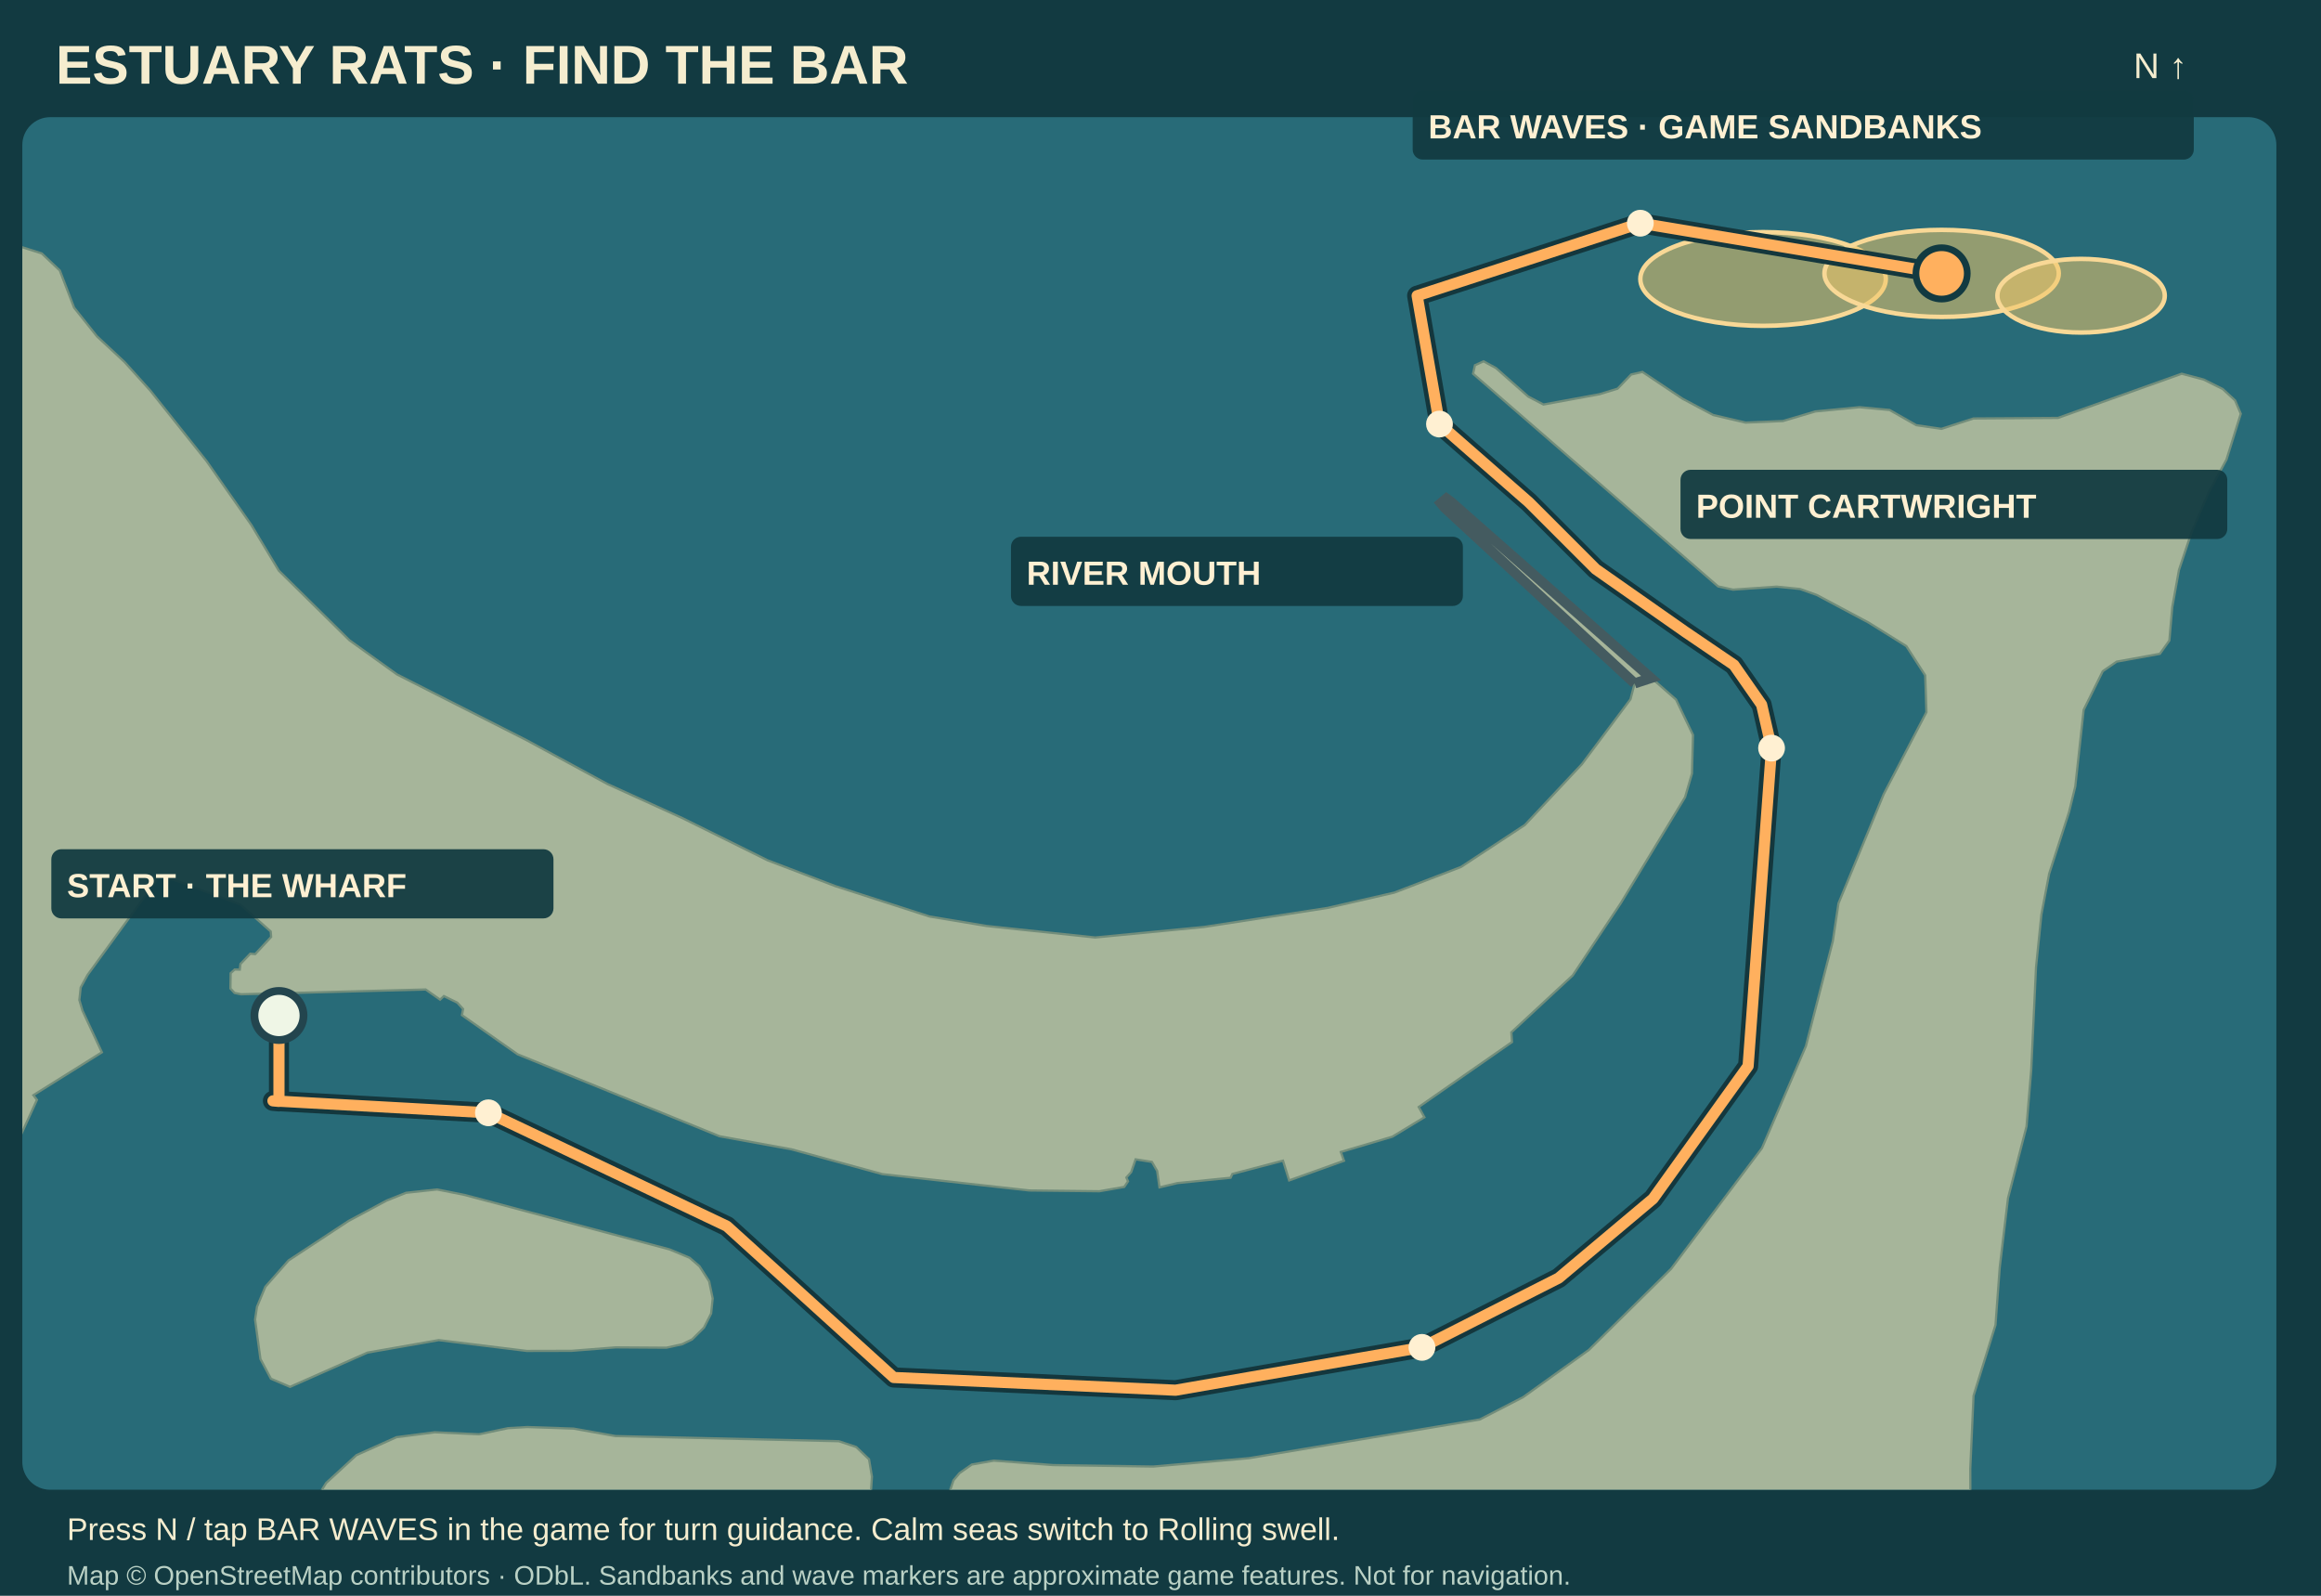
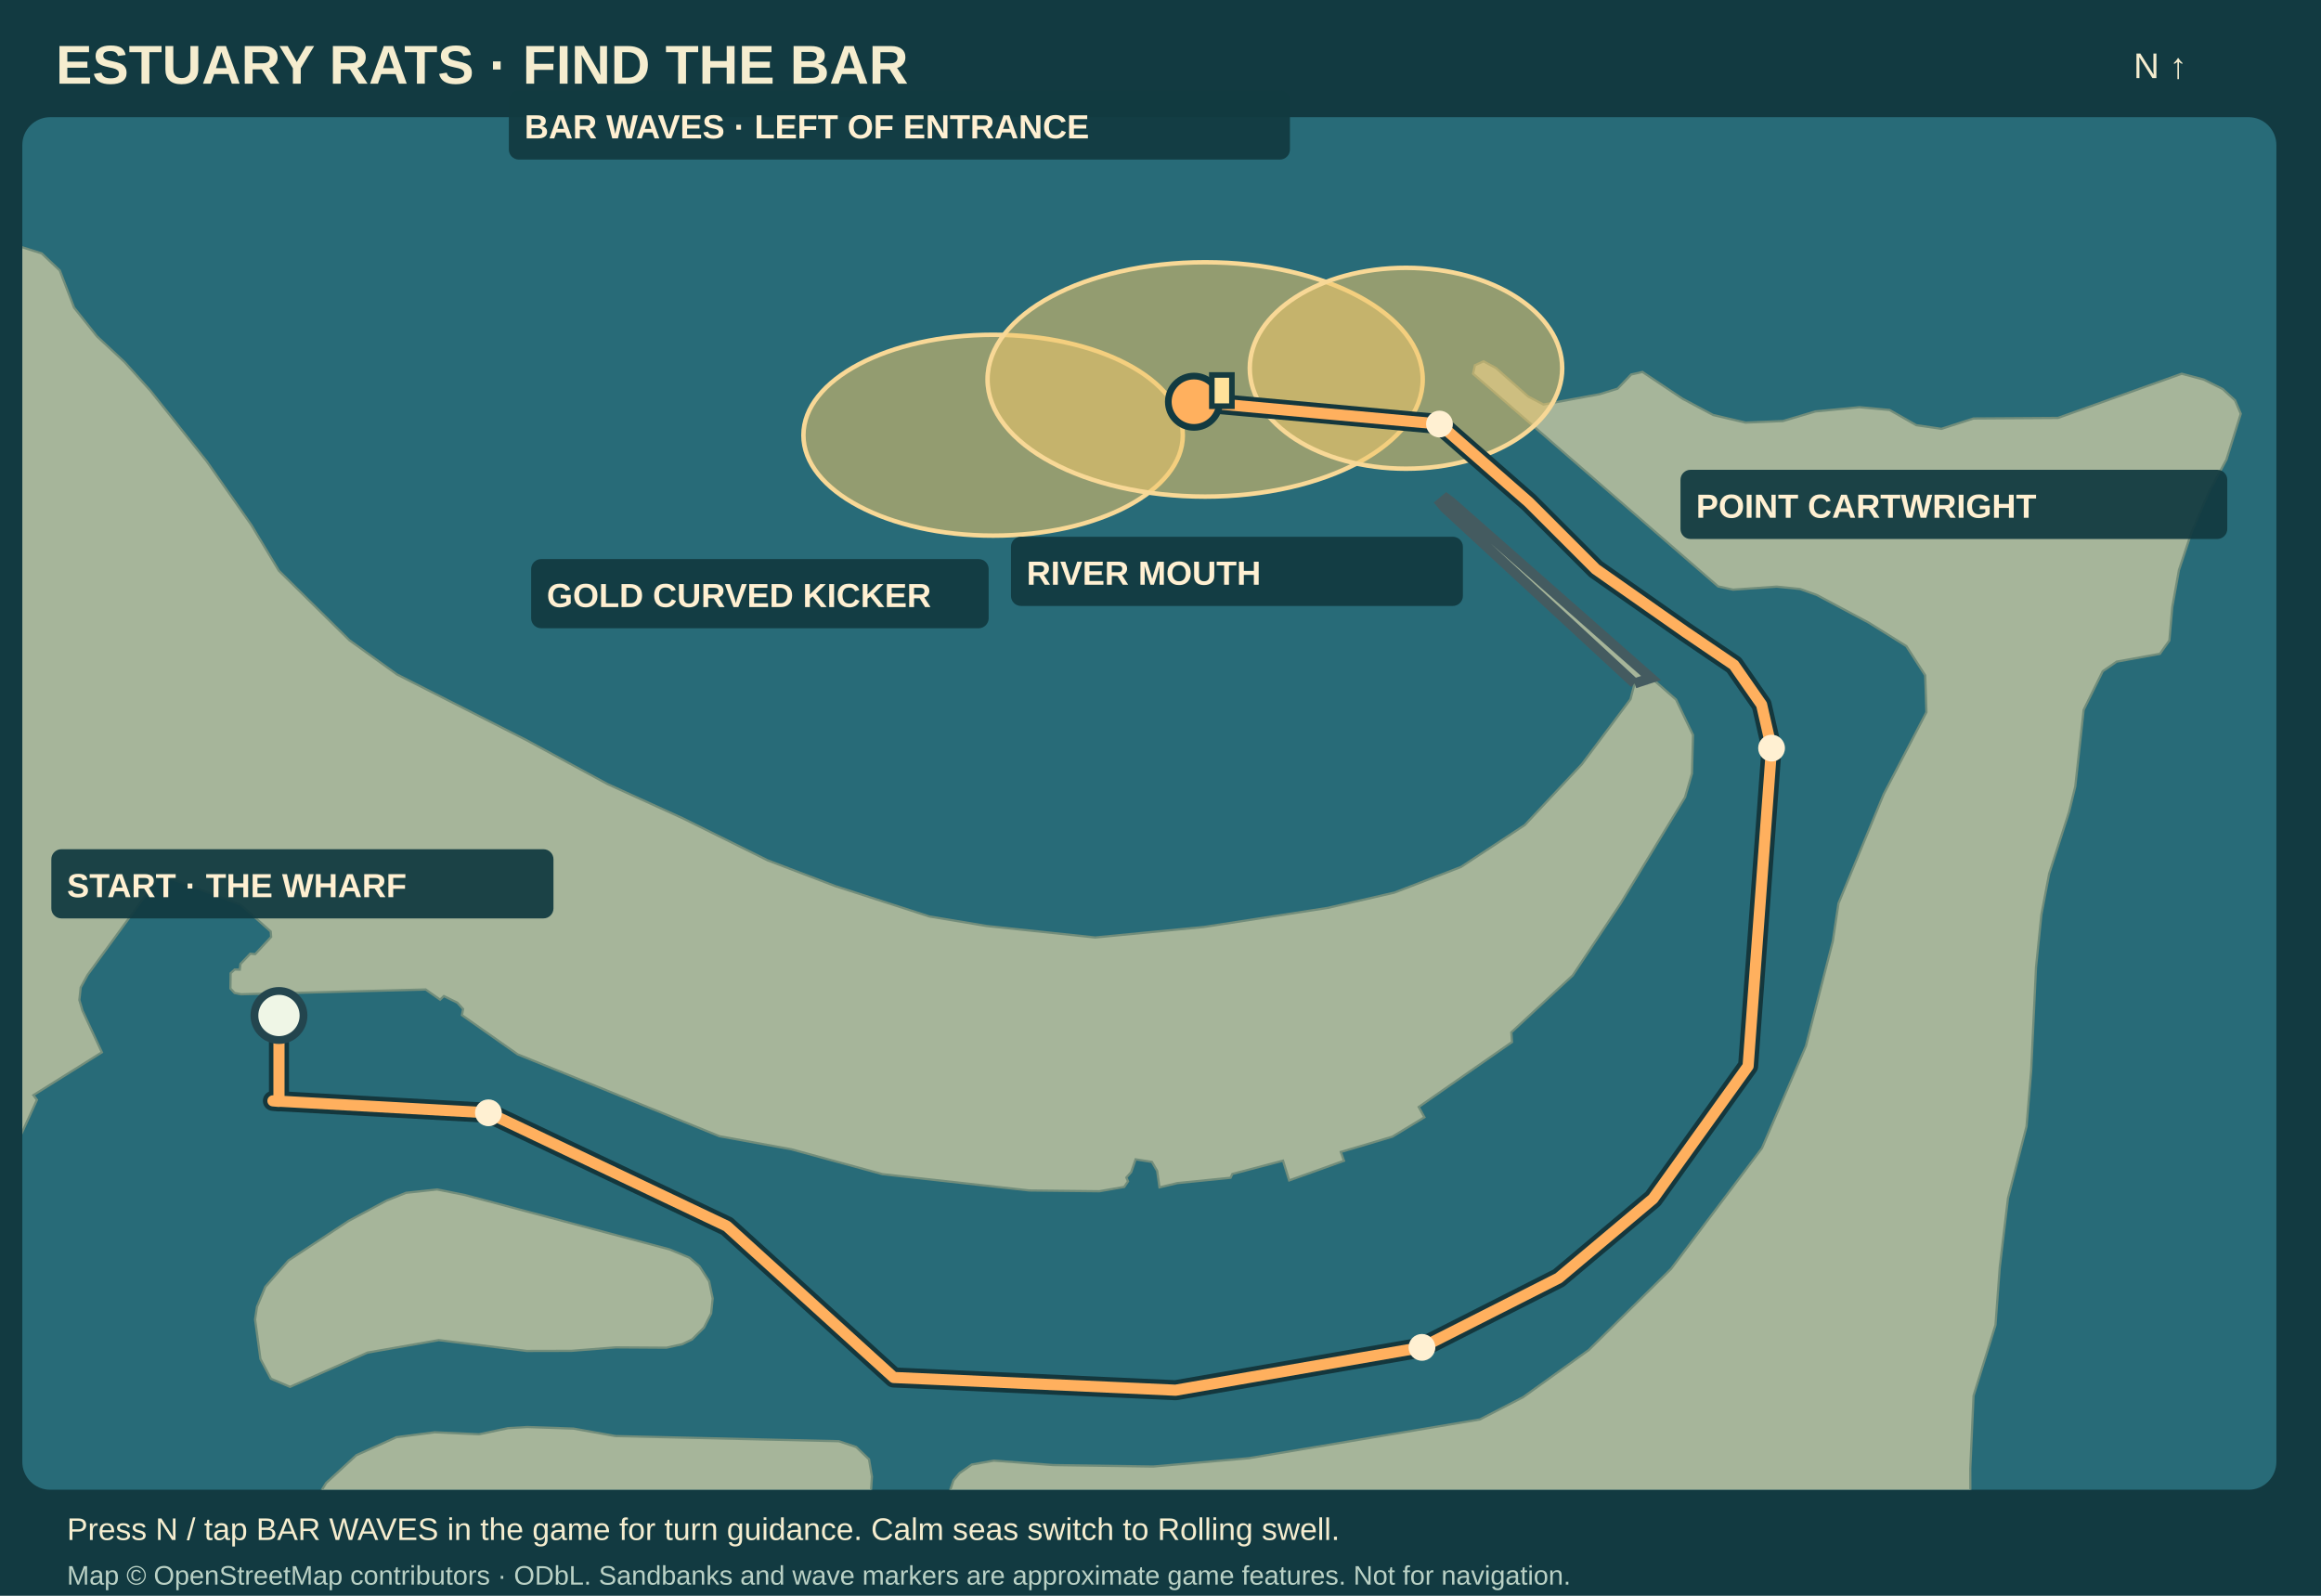
<svg xmlns="http://www.w3.org/2000/svg" viewBox="-470 -1990 2080 1430" role="img" aria-label="Route from The Wharf Mooloolaba to the estimated bar wave zone">
  <defs>
    <clipPath id="coast">
      <rect x="-450" y="-1885" width="2020" height="1230" rx="25" />
    </clipPath>
  </defs>
  <rect x="-470" y="-1990" width="2080" height="1430" fill="#123a41" />
  <text x="-420" y="-1915" fill="#f5edcf" font-family="Arial" font-size="49" font-weight="bold">ESTUARY RATS · FIND THE BAR</text>
  <text x="1490" y="-1920" fill="#f5edcf" font-family="Arial" font-size="32" text-anchor="end">N ↑</text>
  <g clip-path="url(#coast)">
    <rect x="-450" y="-1885" width="2020" height="1230" fill="#286b78" />
    <path d="M1181.5,1892.4 L1184.4,1805.1 L1191.6,1706.5 L1193.3,1419.8 L1197.5,1342.1 L1195.4,1221.2 L1206.8,1128.6 L1205.2,1043.3 L1210.6,898.2 L1219.1,818.9 L1221.5,751.2 L1219.9,720.0 L1214.0,676.2 L1214.3,636.8 L1222.6,582.6 L1240.2,367.6 L1250.8,316.4 L1250.1,195.0 L1264.2,52.8 L1258.1,-79.2 L1266.9,-138.2 L1272.2,-214.4 L1279.9,-268.3 L1293.3,-321.4 L1296.2,-536.2 L1295.7,-674.1 L1298.6,-739.2 L1318.3,-802.7 L1322.1,-854.4 L1329.5,-916.3 L1346.1,-980.6 L1350.3,-1031.0 L1354.6,-1123.1 L1359.4,-1170.3 L1366.4,-1207.1 L1384.2,-1262.3 L1389.8,-1285.3 L1397.3,-1353.9 L1414.4,-1388.5 L1426.9,-1397.1 L1465.6,-1404.1 L1474.1,-1416.0 L1476.7,-1445.9 L1482.7,-1479.2 L1493.8,-1512.5 L1509.1,-1548.3 L1525.3,-1578.2 L1538.1,-1619.2 L1533.0,-1631.2 L1521.9,-1641.4 L1504.8,-1649.9 L1485.2,-1655.1 L1374.3,-1615.5 L1298.6,-1615.0 L1269.8,-1605.7 L1247.3,-1609.0 L1223.4,-1622.6 L1196.4,-1625.1 L1156.9,-1621.3 L1127.8,-1612.7 L1094.3,-1611.3 L1065.3,-1618.1 L1037.8,-1632.7 L1001.9,-1656.7 L991.8,-1654.4 L979.6,-1641.7 L963.3,-1636.7 L913.2,-1627.5 L899.6,-1634.6 L870.6,-1660.2 L859.5,-1666.2 L851.8,-1662.7 L850.1,-1655.1 L1069.7,-1464.5 L1083.1,-1461.6 L1122.2,-1464.3 L1143.1,-1462.2 L1158.2,-1456.8 L1204.4,-1432.2 L1238.4,-1411.0 L1255.3,-1384.8 L1256.4,-1351.8 L1218.1,-1278.3 L1177.6,-1180.5 L1172.5,-1146.6 L1148.4,-1052.6 L1109.0,-961.1 L1027.6,-853.0 L953.9,-780.3 L895.0,-738.0 L856.2,-718.0 L649.3,-683.3 L563.5,-675.8 L473.9,-677.1 L420.7,-681.1 L400.9,-677.6 L389.9,-669.9 L384.5,-663.5 L375.2,-636.3 L376.3,-607.9 L383.6,-593.4 L396.2,-584.0 L410.5,-579.5 L485.7,-573.7 L560.2,-573.9 L655.8,-580.7 L675.8,-585.2 L687.5,-585.6 L708.6,-576.4 L711.7,-566.5 L713.6,-553.5 L710.6,-544.4 L703.7,-534.6 L696.1,-529.5 L679.7,-526.3 L474.2,-528.2 L407.0,-536.3 L384.5,-525.8 L366.4,-506.5 L364.2,-484.7 L376.4,-462.6 L407.1,-434.7 L682.7,-431.3 L697.7,-430.3 L708.3,-423.3 L708.9,-404.6 L676.9,-366.8 L663.0,-366.2 L581.4,-389.2 L411.2,-390.8 L392.5,-383.3 L378.1,-366.2 L376.4,-336.5 L452.7,-166.5 L494.8,-78.6 L515.8,-42.7 L521.5,-40.1 L694.9,-9.3 L703.4,-6.9 L711.1,-0.6 L713.5,4.6 L714.7,135.6 L713.5,144.2 L700.6,154.9 L683.2,154.4 L669.1,143.2 L668.1,133.3 L670.7,52.3 L662.1,39.0 L648.2,28.8 L606.8,21.7 L585.0,25.8 L566.1,36.2 L553.8,49.9 L548.0,68.7 L549.4,213.7 L539.8,303.6 L542.7,322.3 L557.1,344.9 L575.6,356.4 L602.5,363.6 L629.4,364.7 L652.0,349.3 L660.9,338.0 L664.1,324.1 L668.7,250.8 L674.2,243.0 L684.0,237.7 L699.3,240.5 L708.6,245.6 L713.5,252.3 L707.2,511.3 L703.5,527.8 L693.7,539.4 L689.0,542.3 L684.9,544.0 L667.9,544.5 L655.4,539.4 L645.6,528.9 L640.9,515.0 L653.2,454.5 L646.4,435.7 L635.8,423.9 L628.3,418.8 L612.7,413.3 L531.8,401.2 L513.1,403.2 L500.2,409.5 L487.6,421.3 L454.8,500.7 L407.2,607.6 L401.5,630.7 L438.6,648.4 L398.9,745.3 L391.3,762.3 L360.5,749.1 L352.9,749.0 L347.1,754.8 L321.9,817.5 L259.6,793.6 L274.3,754.9 L275.1,730.4 L265.1,709.4 L245.9,695.3 L222.2,690.7 L200.3,699.1 L184.3,715.6 L51.3,658.6 L44.5,648.8 L44.2,636.5 L48.8,624.2 L56.8,616.6 L72.8,614.6 L112.6,631.9 L125.1,632.2 L142.6,624.2 L154.2,602.6 L162.2,583.1 L165.6,564.2 L160.1,549.8 L147.8,539.7 L103.9,518.8 L100.8,507.6 L102.7,495.1 L113.5,480.2 L127.4,477.8 L323.5,559.3 L341.7,560.9 L353.6,555.6 L360.1,545.4 L376.8,500.6 L376.5,491.5 L372.9,483.7 L363.5,473.6 L167.7,388.4 L159.9,381.9 L156.2,373.2 L156.6,365.2 L166.7,340.3 L178.6,335.4 L189.1,336.7 L229.0,354.0 L244.0,354.6 L262.4,346.0 L280.4,302.9 L282.8,288.7 L276.8,271.3 L265.0,262.4 L229.5,247.6 L222.3,240.7 L219.0,234.8 L221.1,220.6 L224.6,213.2 L230.8,205.0 L240.4,202.1 L358.8,249.1 L366.5,259.2 L372.8,262.4 L371.2,273.8 L334.8,358.1 L333.0,371.3 L333.9,378.4 L338.4,389.8 L351.6,400.5 L383.4,413.8 L399.9,415.5 L411.7,411.0 L422.9,396.5 L481.7,253.0 L490.9,202.1 L493.1,144.7 L488.9,108.1 L470.8,36.7 L439.3,-35.9 L409.1,-97.0 L397.7,-105.7 L380.1,-104.0 L348.9,-91.1 L332.9,-80.0 L323.2,-51.2 L373.4,66.2 L383.0,94.8 L387.0,126.1 L383.4,137.4 L377.3,144.6 L368.4,148.5 L356.9,149.2 L343.3,142.2 L334.4,125.9 L331.6,102.9 L292.9,6.7 L247.5,-89.0 L246.7,-101.8 L250.4,-110.1 L258.7,-117.5 L351.2,-158.6 L363.5,-185.0 L362.2,-202.6 L299.0,-365.9 L269.7,-377.7 L212.7,-367.4 L202.4,-344.6 L225.3,-278.1 L239.2,-225.3 L227.5,-209.8 L130.9,-160.8 L116.2,-133.8 L180.0,7.8 L182.7,28.9 L162.9,86.1 L121.8,162.4 L115.7,166.3 L106.6,166.6 L42.6,135.4 L37.5,127.6 L39.7,112.4 L51.9,102.3 L61.6,99.9 L87.0,103.3 L100.5,95.6 L124.5,42.8 L125.4,12.4 L70.4,-101.3 L53.9,-115.3 L38.3,-116.5 L25.3,-113.3 L12.0,-102.7 L2.8,-87.3 L-29.0,44.6 L-22.3,57.0 L-2.8,72.4 L0.5,85.7 L-7.0,103.1 L-21.9,110.3 L-87.8,82.5 L-99.3,73.2 L-99.0,57.7 L-59.6,-69.5 L-56.7,-135.4 L151.8,-234.3 L165.3,-242.3 L171.4,-263.6 L159.8,-295.9 L148.2,-317.8 L133.4,-325.8 L118.4,-321.9 L-37.5,-248.4 L-47.8,-249.6 L-53.6,-257.9 L-65.7,-364.3 L-59.5,-381.8 L-41.2,-395.3 L279.5,-437.5 L294.2,-470.9 L298.5,-513.9 L296.4,-528.4 L286.2,-537.4 L273.4,-539.2 L258.2,-538.7 L-61.0,-494.0 L-76.0,-497.0 L-86.1,-504.0 L-93.9,-519.9 L-97.1,-560.1 L-92.9,-575.7 L-85.0,-588.2 L-73.9,-597.8 L-60.6,-603.8 L-42.8,-605.5 L275.5,-597.9 L293.5,-602.5 L303.6,-612.4 L308.7,-626.8 L311.4,-666.7 L308.8,-682.3 L297.3,-693.3 L281.7,-698.5 L81.6,-703.1 L44.0,-709.8 L2.5,-711.2 L-14.7,-710.2 L-40.7,-704.7 L-80.4,-706.5 L-114.7,-702.1 L-150.6,-686.0 L-177.7,-661.1 L-195.4,-632.5 L-205.0,-599.9 L-205.2,-561.2 L-145.2,-150.1 L-168.2,-77.6 L-218.8,0.3 L-221.8,54.3 L-229.2,75.4 L-226.1,77.2 L-231.9,88.9 L-256.3,121.2 L-298.0,157.3 L-348.0,204.9 L-399.8,243.2 L-456.9,270.1 L-473.0,281.2 L-513.8,303.9 L-552.3,330.6 L-585.6,359.6 L-609.4,385.6 L-643.8,433.1 L-672.9,497.5 L-673.8,553.9 L-668.7,584.4 L-663.2,604.5 L-650.3,635.1 L-522.6,873.9 L-503.3,895.3 L-408.8,956.2 L-208.5,1077.9 L-154.8,1128.4 L-127.3,1170.9 L-77.4,1375.1 L-52.5,1398.6 L2.6,1399.4 L53.8,1393.5 L122.6,1345.5 L138.1,1324.7 L146.6,1299.0 L146.1,1271.4 L148.2,1247.3 L155.7,1227.1 L166.4,1211.6 L166.9,1165.7 L171.6,1119.0 L180.1,1068.3 L195.4,1011.3 L200.7,962.2 L215.4,910.9 L226.3,904.2 L263.0,927.2 L269.0,946.0 L257.0,1009.1 L241.0,1074.7 L233.0,1135.0 L223.8,1227.7 L237.8,1251.8 L258.4,1269.0 L403.7,1272.0 L431.0,1276.8 L453.8,1278.6 L490.9,1275.2 L504.6,1278.5 L513.6,1286.3 L522.0,1304.1 L524.1,1320.0 L522.6,1328.2 L513.4,1338.7 L499.6,1343.3 L478.6,1344.4 L438.4,1337.9 L412.4,1344.2 L385.7,1342.3 L365.7,1335.8 L340.7,1338.6 L313.9,1338.2 L254.4,1327.1 L233.9,1328.6 L213.0,1336.7 L196.4,1347.5 L138.8,1419.6 L121.0,1431.4 L90.1,1447.4 L33.5,1461.3 L-35.1,1468.6 L-46.0,1479.4 L-50.2,1500.2 L-27.3,1579.7 L22.3,1648.5 L94.7,1696.6 L304.6,1771.1 L365.0,1808.6 L406.2,1844.5 L437.6,1892.4 L1181.5,1892.4 Z" fill="#a6b59a" fill-rule="evenodd" stroke="#728d7b" stroke-width="2" />
    <path d="M291.2,1892.4 L284.8,1887.2 L249.7,1869.3 L234.7,1868.3 L221.5,1872.5 L205.7,1892.4 L291.2,1892.4 Z" fill="#a6b59a" fill-rule="evenodd" stroke="#728d7b" stroke-width="2" />
    <path d="M41.5,1892.4 L32.9,1862.3 L36.4,1850.6 L12.4,1806.3 L-33.2,1766.3 L-50.3,1729.0 L-90.6,1682.5 L-120.7,1630.8 L-139.7,1578.3 L-177.0,1421.4 L-190.1,1355.7 L-198.8,1356.5 L-204.6,1335.5 L-202.6,1316.1 L-226.9,1213.9 L-241.6,1182.4 L-263.2,1160.0 L-292.5,1139.2 L-376.6,1085.2 L-553.4,976.8 L-570.8,963.7 L-585.2,947.4 L-698.2,718.1 L-721.6,664.6 L-730.3,639.8 L-738.8,605.6 L-743.5,567.7 L-741.8,528.9 L-735.5,491.2 L-725.4,458.8 L-685.2,377.2 L-670.9,351.5 L-650.1,320.8 L-605.6,263.8 L-604.0,251.8 L-605.8,245.6 L-611.2,241.9 L-619.2,242.7 L-629.9,247.8 L-683.7,235.5 L-714.1,237.3 L-768.3,244.3 L-830.7,267.5 L-847.3,278.7 L-862.2,296.8 L-873.9,335.8 L-872.4,342.9 L-828.9,379.8 L-811.8,406.2 L-807.0,430.7 L-812.6,462.5 L-800.3,500.4 L-809.4,523.3 L-849.1,561.7 L-863.5,584.1 L-869.1,604.9 L-874.7,615.9 L-890.5,627.3 L-914.0,637.2 L-914.8,652.9 L-901.4,691.6 L-892.1,697.5 L-859.3,763.9 L-846.2,798.9 L-848.3,826.4 L-833.1,947.2 L-887.6,1005.2 L-894.0,1088.6 L-795.5,1155.2 L-773.9,1173.6 L-748.0,1211.2 L-738.4,1263.5 L-728.6,1283.5 L-671.2,1330.7 L-644.3,1340.3 L-407.3,1386.4 L-397.2,1392.9 L-385.6,1405.4 L-374.6,1440.6 L-374.0,1465.7 L-381.8,1498.5 L-391.8,1529.9 L-459.5,1640.9 L-744.9,1783.3 L-883.3,1892.4 L41.5,1892.4 Z" fill="#a6b59a" fill-rule="evenodd" stroke="#728d7b" stroke-width="2" />
    <path d="M-1591.3,1892.4 L-967.3,1892.4 L-950.4,1867.6 L-446.8,1528.3 L-414.8,1484.6 L-430.6,1440.5 L-446.8,1420.6 L-596.4,1418.2 L-792.5,1391.8 L-893.1,1330.6 L-944.8,1296.9 L-965.1,1258.9 L-971.8,1250.8 L-969.7,1238.6 L-977.9,1205.5 L-980.7,1137.9 L-1002.4,1138.7 L-1022.0,1114.7 L-1002.9,1075.1 L-970.2,1050.4 L-962.2,1027.6 L-967.1,999.6 L-992.6,955.7 L-1035.9,922.3 L-1041.0,922.7 L-1056.7,911.3 L-1064.3,900.9 L-1107.9,873.1 L-1122.9,866.6 L-1136.2,869.1 L-1143.9,875.5 L-1149.6,886.1 L-1149.6,894.6 L-1161.8,912.4 L-1169.1,916.1 L-1178.4,915.6 L-1188.1,911.2 L-1195.9,902.0 L-1198.6,886.5 L-1178.4,812.9 L-1180.0,788.6 L-1188.9,776.5 L-1255.8,727.5 L-1274.1,728.0 L-1299.7,742.6 L-1311.8,766.8 L-1310.5,790.4 L-1298.3,850.8 L-1297.9,863.8 L-1302.0,872.7 L-1312.9,873.9 L-1342.9,866.6 L-1347.8,855.7 L-1359.5,804.8 L-1376.5,783.0 L-1396.7,775.7 L-1428.3,781.4 L-1514.7,824.9 L-1543.1,831.4 L-1575.1,828.2 L-1591.3,818.3 L-1591.3,1892.4 Z" fill="#a6b59a" fill-rule="evenodd" stroke="#728d7b" stroke-width="2" />
    <path d="M-1591.3,705.3 L-1546.9,721.7 L-1496.7,733.0 L-1478.1,728.6 L-1437.0,705.7 L-1347.4,675.8 L-1268.4,658.8 L-1210.8,624.6 L-1173.6,595.6 L-1068.4,438.7 L-1063.9,426.1 L-1063.1,411.2 L-1066.4,388.7 L-1072.8,375.4 L-1087.0,365.3 L-1136.4,365.5 L-1149.4,380.8 L-1152.5,379.8 L-1156.6,371.0 L-1162.2,368.0 L-1170.5,367.1 L-1188.2,375.8 L-1201.2,390.4 L-1210.8,406.1 L-1219.4,435.3 L-1222.5,458.3 L-1207.4,492.9 L-1209.1,494.2 L-1217.8,487.4 L-1227.7,461.0 L-1237.3,450.5 L-1241.3,449.1 L-1256.1,451.3 L-1257.0,449.6 L-1233.6,439.1 L-1229.4,434.5 L-1223.6,405.3 L-1216.3,389.3 L-1204.2,372.9 L-1187.5,355.7 L-1170.5,344.1 L-1116.9,323.9 L-1057.9,312.9 L-1025.5,297.0 L-955.6,226.5 L-898.7,188.0 L-824.7,145.9 L-788.5,127.9 L-685.8,67.0 L-587.6,-19.5 L-565.6,-51.2 L-564.0,-74.2 L-571.8,-92.9 L-586.0,-107.0 L-746.5,-197.5 L-758.9,-207.4 L-767.1,-220.8 L-766.6,-305.5 L-765.6,-328.5 L-762.3,-337.6 L-755.0,-341.8 L-742.0,-343.5 L-547.1,-336.3 L-533.9,-332.3 L-527.5,-322.9 L-523.8,-302.4 L-572.8,-202.4 L-571.3,-181.4 L-561.3,-168.0 L-550.3,-159.5 L-532.2,-150.7 L-516.2,-149.9 L-490.6,-159.8 L-428.4,-276.8 L-410.6,-339.4 L-401.7,-411.5 L-403.3,-490.8 L-434.2,-571.3 L-474.5,-625.5 L-566.6,-736.9 L-577.7,-756.5 L-595.3,-772.5 L-611.4,-774.6 L-633.8,-768.2 L-743.7,-676.3 L-817.3,-618.8 L-832.2,-612.4 L-850.5,-612.4 L-853.0,-643.5 L-868.3,-648.1 L-874.4,-646.9 L-894.5,-633.7 L-901.0,-632.3 L-907.1,-633.2 L-916.8,-639.9 L-986.9,-727.1 L-1035.0,-755.4 L-1060.2,-750.3 L-1117.6,-707.8 L-1113.4,-664.4 L-1034.0,-613.9 L-1003.1,-592.3 L-990.4,-565.4 L-992.8,-532.9 L-1000.4,-529.6 L-1026.3,-530.5 L-1035.0,-534.1 L-1110.3,-594.9 L-1131.4,-601.5 L-1144.0,-599.0 L-1158.9,-589.5 L-1169.4,-572.8 L-1173.9,-553.2 L-1171.2,-529.3 L-1152.1,-509.9 L-1077.9,-448.3 L-1063.8,-441.5 L-1029.4,-433.1 L-948.5,-430.7 L-944.9,-426.0 L-944.5,-372.3 L-948.4,-367.3 L-968.7,-367.1 L-1050.8,-381.8 L-1075.7,-375.8 L-1088.7,-364.0 L-1139.9,-267.1 L-1151.6,-262.4 L-1191.9,-288.7 L-1195.6,-296.4 L-1134.6,-398.8 L-1140.0,-431.6 L-1186.4,-465.8 L-1209.6,-464.0 L-1222.4,-446.5 L-1260.8,-374.4 L-1275.3,-373.0 L-1304.7,-403.7 L-1308.9,-416.1 L-1278.7,-457.0 L-1203.7,-586.5 L-1203.1,-639.3 L-1242.2,-689.1 L-1297.0,-700.4 L-1343.5,-677.2 L-1455.4,-592.1 L-1470.6,-623.7 L-1373.5,-706.9 L-1372.6,-744.9 L-1402.3,-779.2 L-1440.1,-794.7 L-1493.9,-769.2 L-1544.5,-821.5 L-1491.0,-852.0 L-1460.3,-854.0 L-1397.8,-825.1 L-1289.8,-747.9 L-1234.6,-724.9 L-1175.2,-750.1 L-1098.4,-797.8 L-1096.4,-796.1 L-1081.5,-809.2 L-1071.9,-829.9 L-1071.5,-853.5 L-1103.0,-915.4 L-1111.8,-922.2 L-1121.2,-923.2 L-1183.3,-894.1 L-1189.7,-888.7 L-1192.5,-879.9 L-1194.2,-856.5 L-1197.4,-847.1 L-1207.8,-838.7 L-1221.7,-833.8 L-1230.5,-834.2 L-1238.4,-837.3 L-1303.9,-885.1 L-1307.7,-897.2 L-1286.4,-945.7 L-1274.8,-956.6 L-1265.9,-960.2 L-1252.7,-958.5 L-1225.8,-942.4 L-1214.2,-940.8 L-1203.0,-944.0 L-1153.0,-967.8 L-1143.8,-976.6 L-1138.5,-988.0 L-1141.3,-1000.3 L-1161.1,-1042.2 L-1175.3,-1057.1 L-1207.3,-1069.5 L-1220.6,-1073.1 L-1234.3,-1073.8 L-1248.0,-1070.1 L-1321.6,-1041.4 L-1336.1,-1034.4 L-1349.0,-1024.3 L-1364.0,-1006.0 L-1390.5,-944.9 L-1394.5,-940.0 L-1401.6,-940.3 L-1430.6,-954.5 L-1438.2,-966.1 L-1405.1,-1039.4 L-1401.9,-1050.9 L-1403.3,-1071.4 L-1411.1,-1083.8 L-1420.8,-1091.8 L-1432.8,-1097.5 L-1591.3,-1168.3 L-1591.3,705.3 Z" fill="#a6b59a" fill-rule="evenodd" stroke="#728d7b" stroke-width="2" />
    <path d="M-1591.3,-1892.4 L-1591.3,-1221.0 L-1584.9,-1224.7 L-1308.6,-1105.7 L-1265.9,-1122.7 L-1252.1,-1149.2 L-1252.2,-1173.1 L-1262.8,-1201.1 L-1284.1,-1210.8 L-1305.3,-1213.2 L-1346.7,-1225.3 L-1382.1,-1263.0 L-1401.2,-1351.4 L-1392.8,-1371.0 L-1370.1,-1384.7 L-1348.3,-1379.1 L-1338.5,-1311.1 L-1316.9,-1277.6 L-1194.1,-1253.4 L-1177.7,-1260.6 L-1066.0,-1347.5 L-1057.8,-1369.1 L-1059.0,-1390.0 L-1086.4,-1478.7 L-1085.3,-1495.7 L-1077.8,-1502.9 L-1042.3,-1507.8 L-1029.7,-1500.1 L-1006.8,-1402.6 L-1001.7,-1392.4 L-989.8,-1384.3 L-979.7,-1382.4 L-967.5,-1383.6 L-869.9,-1415.1 L-856.3,-1417.6 L-847.5,-1417.2 L-828.7,-1409.7 L-817.1,-1396.7 L-791.1,-1334.1 L-792.5,-1318.1 L-795.8,-1305.9 L-803.9,-1293.6 L-818.5,-1283.9 L-826.3,-1285.0 L-832.8,-1291.9 L-864.4,-1347.6 L-875.0,-1352.8 L-886.4,-1350.8 L-1043.6,-1298.3 L-1171.6,-1189.0 L-1181.2,-1176.4 L-1186.7,-1159.9 L-1186.9,-1143.5 L-1173.6,-1121.7 L-1141.2,-1104.5 L-1110.1,-1076.6 L-1044.9,-954.8 L-1030.7,-951.1 L-965.8,-990.7 L-963.8,-1002.3 L-1004.6,-1091.8 L-1001.0,-1100.8 L-948.1,-1136.5 L-936.5,-1108.1 L-941.3,-1079.0 L-931.9,-1023.0 L-904.2,-1011.0 L-847.4,-1013.2 L-797.3,-1011.3 L-755.9,-996.3 L-734.1,-980.6 L-723.2,-967.8 L-695.3,-953.3 L-659.4,-945.9 L-588.4,-904.4 L-547.9,-892.6 L-502.8,-897.1 L-472.1,-927.3 L-436.9,-1004.4 L-440.1,-1008.6 L-378.7,-1047.0 L-396.1,-1084.4 L-398.9,-1093.9 L-397.7,-1105.1 L-391.5,-1116.4 L-327.3,-1204.4 L-311.5,-1200.7 L-254.5,-1179.4 L-227.4,-1155.3 L-227.0,-1150.4 L-241.3,-1135.0 L-245.7,-1135.4 L-254.5,-1126.2 L-255.1,-1121.1 L-259.7,-1121.2 L-263.3,-1117.9 L-263.5,-1104.2 L-259.8,-1100.2 L-253.9,-1099.0 L-88.5,-1103.3 L-75.6,-1094.2 L-72.2,-1097.4 L-60.2,-1091.5 L-55.0,-1085.8 L-56.0,-1080.3 L-6.1,-1045.2 L174.8,-971.8 L239.2,-960.1 L320.9,-937.8 L452.4,-923.2 L515.2,-922.5 L537.5,-926.4 L540.9,-931.4 L539.4,-934.8 L543.7,-939.6 L547.7,-951.1 L562.3,-948.8 L567.0,-940.7 L569.1,-926.0 L585.1,-929.8 L632.8,-934.6 L634.4,-938.0 L679.8,-949.9 L685.3,-932.2 L734.4,-949.8 L731.6,-957.7 L777.8,-971.4 L806.5,-988.8 L801.4,-998.0 L885.0,-1056.2 L884.4,-1064.9 L939.4,-1115.9 L982.4,-1180.5 L1040.1,-1275.6 L1046.3,-1296.9 L1047.2,-1331.4 L1032.0,-1363.1 L826.2,-1543.3 L821.2,-1539.1 L824.4,-1535.2 L994.9,-1377.6 L991.2,-1363.4 L947.7,-1305.3 L896.5,-1250.7 L839.3,-1213.1 L779.5,-1190.1 L719.8,-1176.4 L608.8,-1159.3 L511.5,-1149.9 L414.2,-1160.2 L363.0,-1168.7 L278.4,-1196.0 L217.8,-1219.1 L141.9,-1256.7 L74.4,-1287.4 L1.9,-1326.7 L-114.2,-1385.6 L-156.9,-1416.3 L-220.1,-1478.6 L-244.8,-1519.6 L-284.9,-1576.8 L-335.3,-1640.0 L-358.4,-1665.6 L-383.1,-1688.6 L-403.6,-1714.3 L-416.4,-1747.6 L-432.6,-1762.9 L-465.1,-1773.2 L-486.4,-1787.7 L-502.6,-1803.1 L-512.9,-1822.7 L-533.4,-1838.9 L-563.2,-1856.0 L-623.8,-1871.4 L-646.9,-1884.2 L-657.1,-1892.4 L-1591.3,-1892.4 Z" fill="#a6b59a" fill-rule="evenodd" stroke="#728d7b" stroke-width="2" />
    <path d="M81.7,-782.6 L127.2,-782.3 L141.3,-785.4 L150.2,-789.7 L160.9,-800.3 L167.3,-813.0 L168.7,-826.4 L165.5,-841.8 L156.9,-855.2 L148.0,-862.9 L130.0,-870.4 L-53.3,-919.1 L-78.3,-924.1 L-106.1,-921.1 L-123.4,-914.2 L-157.6,-895.9 L-211.4,-860.5 L-232.2,-836.9 L-239.7,-818.9 L-241.4,-807.6 L-236.6,-772.2 L-227.2,-754.5 L-210.1,-747.2 L-140.7,-777.9 L-76.8,-789.1 L2.0,-779.4 L42.2,-779.5 L81.7,-782.6 Z" fill="#a6b59a" fill-rule="evenodd" stroke="#728d7b" stroke-width="2" />
    <path d="M-705.9,-921.1 L-730.6,-938.4 L-744.6,-934.6 L-751.3,-937.4 L-749.3,-940.5 L-787.8,-951.5 L-825.7,-959.4 L-833.2,-957.0 L-839.5,-950.9 L-841.8,-944.2 L-846.1,-880.8 L-819.5,-867.5 L-817.3,-854.3 L-842.5,-805.3 L-854.5,-804.2 L-888.0,-858.2 L-897.8,-889.7 L-891.2,-943.5 L-895.1,-950.6 L-901.9,-954.2 L-936.2,-945.4 L-961.9,-934.4 L-996.9,-910.6 L-1000.5,-888.9 L-978.1,-818.0 L-957.2,-785.3 L-946.1,-774.3 L-936.4,-768.8 L-904.4,-740.8 L-889.8,-707.1 L-876.7,-699.2 L-870.4,-670.2 L-864.9,-663.5 L-835.5,-661.4 L-823.1,-663.0 L-633.8,-811.8 L-605.2,-842.4 L-605.9,-854.0 L-622.1,-864.9 L-674.6,-890.2 L-694.9,-904.6 L-705.9,-921.1 Z" fill="#a6b59a" fill-rule="evenodd" stroke="#728d7b" stroke-width="2" />
    <path d="M-479.8,151.0 L-438.2,132.4 L-418.6,118.8 L-285.4,-25.6 L-266.5,-79.4 L-264.0,-199.0 L-265.5,-206.9 L-280.9,-221.0 L-292.5,-225.9 L-309.7,-225.9 L-319.8,-220.9 L-377.9,-115.3 L-530.3,113.2 L-535.9,130.0 L-528.9,142.9 L-515.0,149.0 L-479.8,151.0 Z" fill="#a6b59a" fill-rule="evenodd" stroke="#728d7b" stroke-width="2" />
    <path d="M-1015.7,830.1 L-988.1,832.6 L-979.3,804.3 L-1002.4,717.1 L-1013.4,623.8 L-990.8,559.0 L-973.7,524.3 L-943.7,452.9 L-948.3,421.3 L-971.2,385.0 L-1027.4,514.7 L-1082.8,580.9 L-1121.2,610.7 L-1173.6,667.9 L-1182.6,697.8 L-1158.7,724.7 L-1015.7,830.1 Z" fill="#a6b59a" fill-rule="evenodd" stroke="#728d7b" stroke-width="2" />
    <path d="M-831.3,1160.8 L-888.3,1136.3 L-898.3,1136.2 L-904.6,1146.2 L-910.2,1165.9 L-902.1,1211.2 L-895.5,1235.8 L-885.4,1246.2 L-813.4,1270.2 L-791.8,1273.1 L-778.4,1265.4 L-772.6,1246.7 L-769.6,1222.4 L-778.4,1208.0 L-804.9,1181.1 L-831.3,1160.8 Z" fill="#a6b59a" fill-rule="evenodd" stroke="#728d7b" stroke-width="2" />
    <polyline points="994.9,-1377.6 1009.6,-1382.4 830.2,-1540.4 826.2,-1543.3 821.2,-1539.1 824.4,-1535.2 994.9,-1377.6" fill="none" stroke="#445b60" stroke-width="9" />
-     <ellipse cx="1110" cy="-1740" rx="110" ry="42" fill="#f0c66a88" stroke="#f8d896" stroke-width="4" />
-     <ellipse cx="1270" cy="-1745" rx="105" ry="39" fill="#f0c66a88" stroke="#f8d896" stroke-width="4" />
-     <ellipse cx="1395" cy="-1725" rx="75" ry="33" fill="#f0c66a88" stroke="#f8d896" stroke-width="4" />
-     <polyline points="-220,-1080 -220,-1003 -225.4,-1003.5 -32.3,-992.8 181.4,-891.2 330.9,-755.6 583.5,-744.2 804.3,-782.6 926.8,-844.7 1011.4,-915.8 1096.6,-1034.7 1117.6,-1319.6 1108.7,-1358.5 1083.9,-1394.1 1040.2,-1423.8 960,-1480 900,-1540 820,-1610 800,-1725 1000,-1790 1270,-1745" fill="none" stroke="#14373d" stroke-width="18" stroke-linejoin="round" />
-     <polyline points="-220,-1080 -220,-1003 -225.4,-1003.5 -32.3,-992.8 181.4,-891.2 330.9,-755.6 583.5,-744.2 804.3,-782.6 926.8,-844.7 1011.4,-915.8 1096.6,-1034.7 1117.6,-1319.6 1108.7,-1358.5 1083.9,-1394.1 1040.2,-1423.8 960,-1480 900,-1540 820,-1610 800,-1725 1000,-1790 1270,-1745" fill="none" stroke="#ffb05e" stroke-width="10" stroke-linejoin="round" />
+     <ellipse cx="420" cy="-1600" rx="170" ry="90" fill="#f0c66a88" stroke="#f8d896" stroke-width="4" />
+     <ellipse cx="610" cy="-1650" rx="195" ry="105" fill="#f0c66a88" stroke="#f8d896" stroke-width="4" />
+     <ellipse cx="790" cy="-1660" rx="140" ry="90" fill="#f0c66a88" stroke="#f8d896" stroke-width="4" />
+     <polyline points="-220,-1080 -220,-1003 -225.4,-1003.5 -32.3,-992.8 181.4,-891.2 330.9,-755.6 583.5,-744.2 804.3,-782.6 926.8,-844.7 1011.4,-915.8 1096.6,-1034.7 1117.6,-1319.6 1108.7,-1358.5 1083.9,-1394.1 1040.2,-1423.8 960,-1480 900,-1540 820,-1610 600,-1630" fill="none" stroke="#14373d" stroke-width="18" stroke-linejoin="round" />
+     <polyline points="-220,-1080 -220,-1003 -225.4,-1003.5 -32.3,-992.8 181.4,-891.2 330.9,-755.6 583.5,-744.2 804.3,-782.6 926.8,-844.7 1011.4,-915.8 1096.6,-1034.7 1117.6,-1319.6 1108.7,-1358.5 1083.9,-1394.1 1040.2,-1423.8 960,-1480 900,-1540 820,-1610 600,-1630" fill="none" stroke="#ffb05e" stroke-width="10" stroke-linejoin="round" />
    <circle cx="-32.3" cy="-992.8" r="12" fill="#fff0d2" />
    <circle cx="804.3" cy="-782.6" r="12" fill="#fff0d2" />
    <circle cx="1117.6" cy="-1319.6" r="12" fill="#fff0d2" />
    <circle cx="820" cy="-1610" r="12" fill="#fff0d2" />
-     <circle cx="1000" cy="-1790" r="12" fill="#fff0d2" />
    <circle cx="-220" cy="-1080" r="22" fill="#eff6e6" stroke="#23454e" stroke-width="7" />
-     <circle cx="1270" cy="-1745" r="23" fill="#ffb05e" stroke="#123a41" stroke-width="6" />
+     <circle cx="600" cy="-1630" r="23" fill="#ffb05e" stroke="#123a41" stroke-width="6" />
+     <rect x="616.0" y="-1654.0" width="18" height="28" fill="#ffe29a" stroke="#153b40" stroke-width="5" />
  </g>
  <rect x="-424" y="-1229" width="450" height="62" rx="9" fill="#123a41ee" />
  <text x="-410" y="-1186" fill="#fff0d2" font-family="Arial" font-size="30" font-weight="bold">START · THE WHARF</text>
-   <rect x="796" y="-1909" width="700" height="62" rx="9" fill="#123a41ee" />
-   <text x="810" y="-1866" fill="#fff0d2" font-family="Arial" font-size="30" font-weight="bold">BAR WAVES · GAME SANDBANKS</text>
+   <rect x="-14" y="-1909" width="700" height="62" rx="9" fill="#123a41ee" />
+   <text x="0" y="-1866" fill="#fff0d2" font-family="Arial" font-size="30" font-weight="bold">BAR WAVES · LEFT OF ENTRANCE</text>
  <rect x="436" y="-1509" width="405" height="62" rx="9" fill="#123a41ee" />
  <text x="450" y="-1466" fill="#fff0d2" font-family="Arial" font-size="30" font-weight="bold">RIVER MOUTH</text>
+   <rect x="6" y="-1489" width="410" height="62" rx="9" fill="#123a41ee" />
+   <text x="20" y="-1446" fill="#fff0d2" font-family="Arial" font-size="30" font-weight="bold">GOLD CURVED KICKER</text>
  <rect x="1036" y="-1569" width="490" height="62" rx="9" fill="#123a41ee" />
  <text x="1050" y="-1526" fill="#fff0d2" font-family="Arial" font-size="30" font-weight="bold">POINT CARTWRIGHT</text>
  <text x="-410" y="-610" fill="#f5edcf" font-family="Arial" font-size="28">Press N / tap BAR WAVES in the game for turn guidance. Calm seas switch to Rolling swell.</text>
  <text x="-410" y="-570" fill="#bad1c5" font-family="Arial" font-size="24">Map © OpenStreetMap contributors · ODbL. Sandbanks and wave markers are approximate game features. Not for navigation.</text>
</svg>
